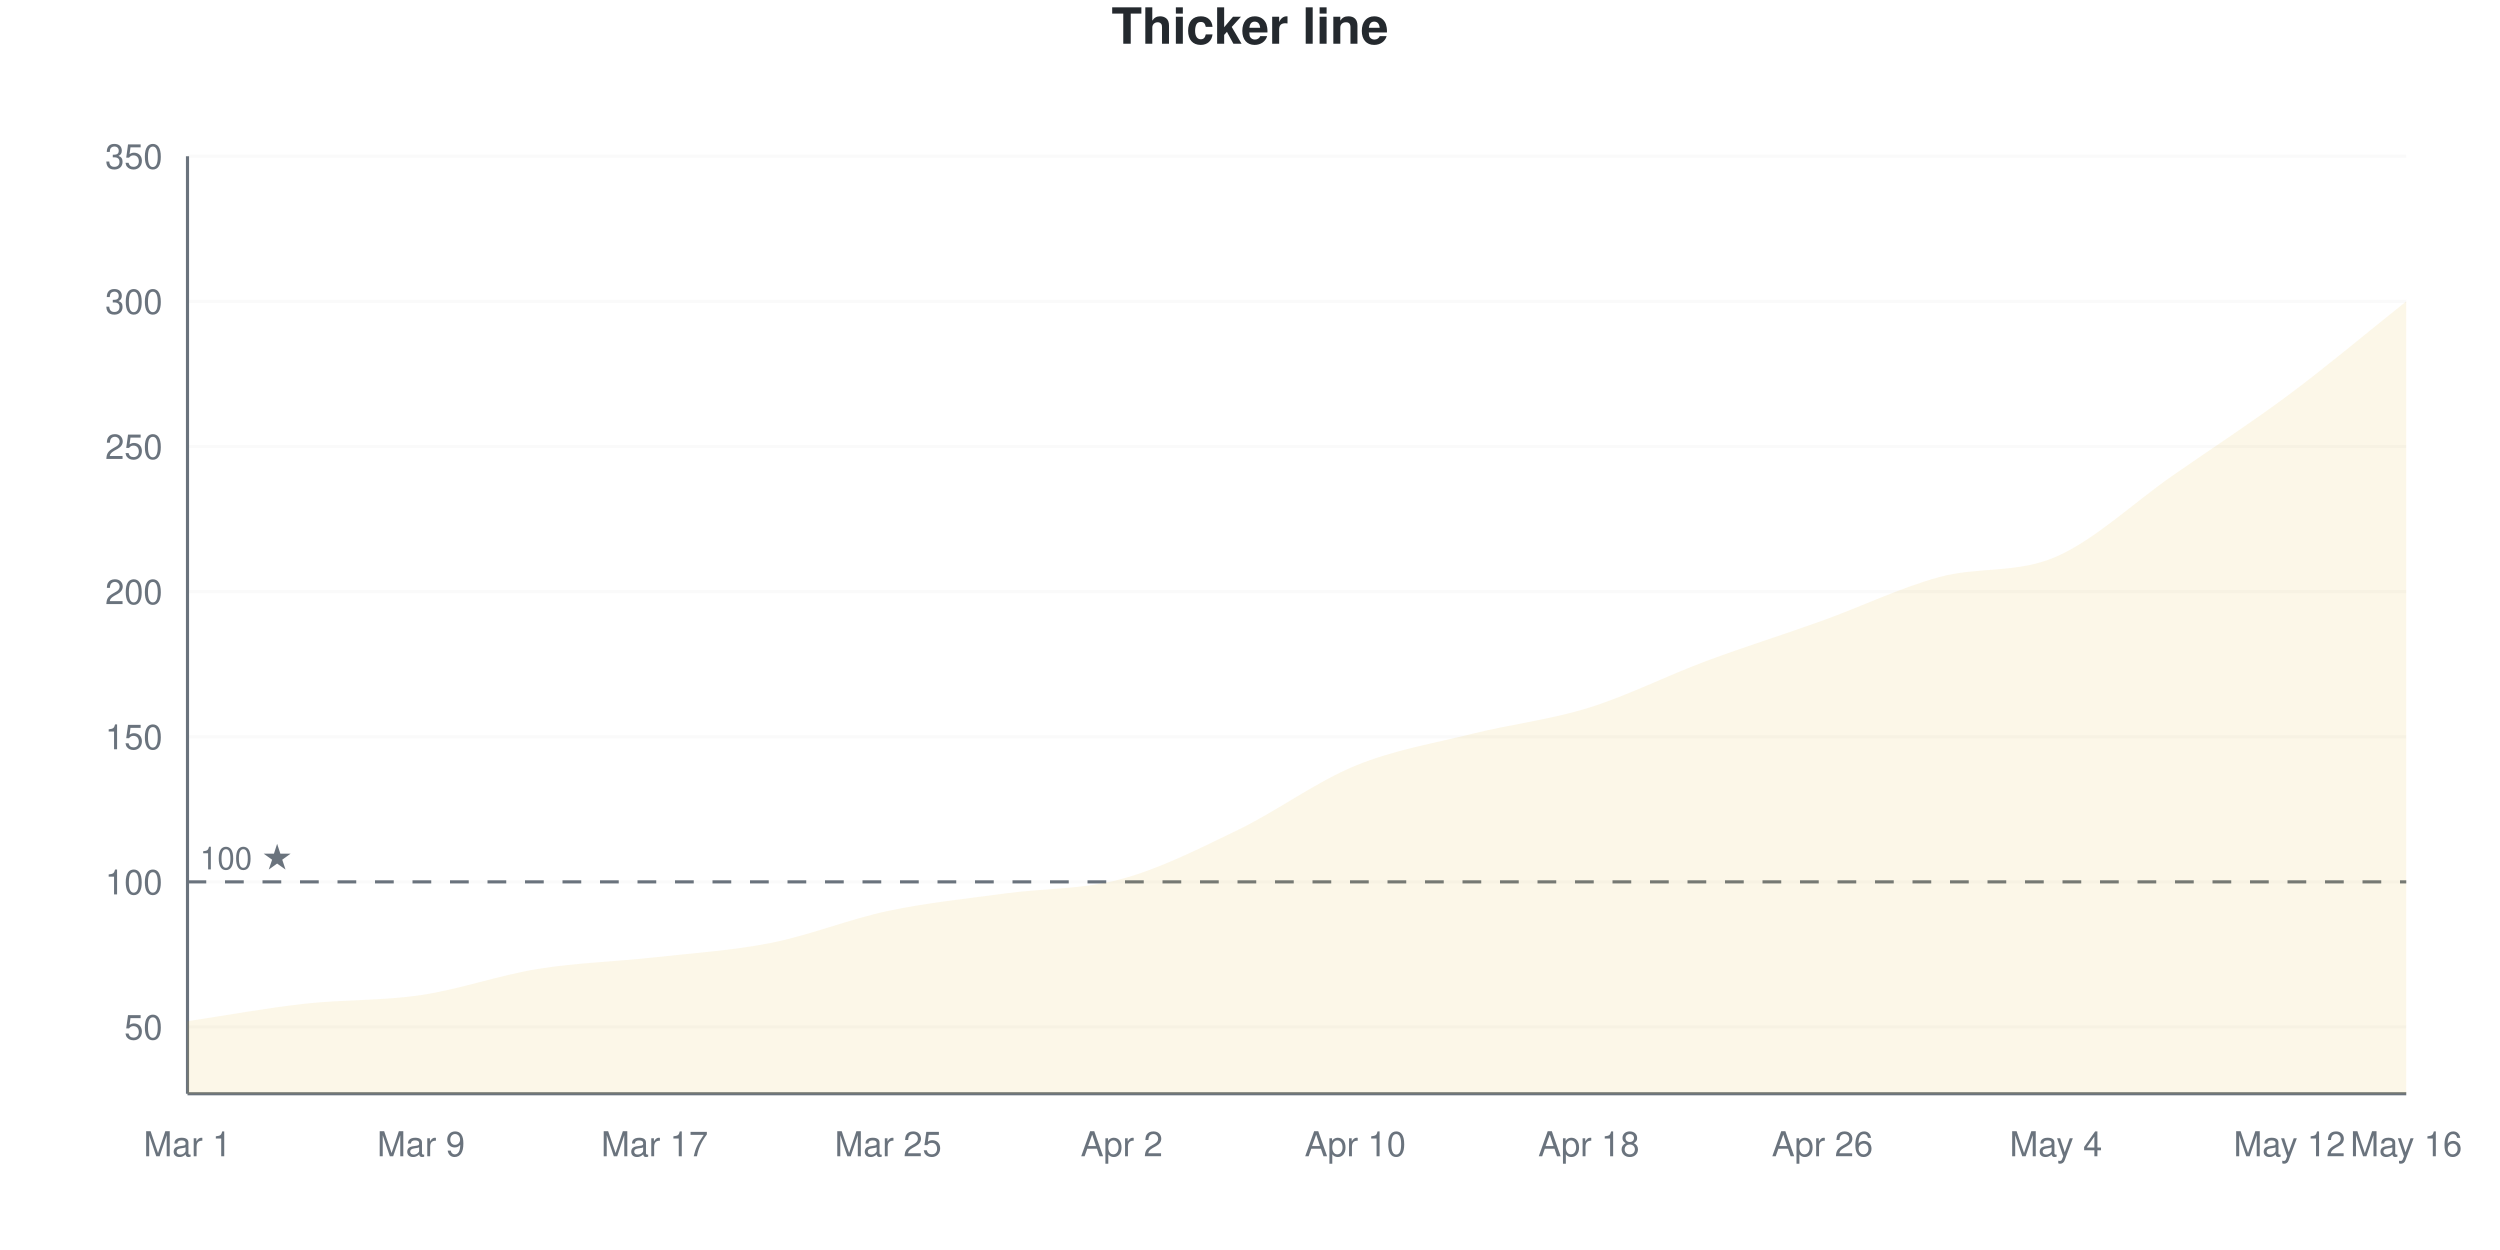
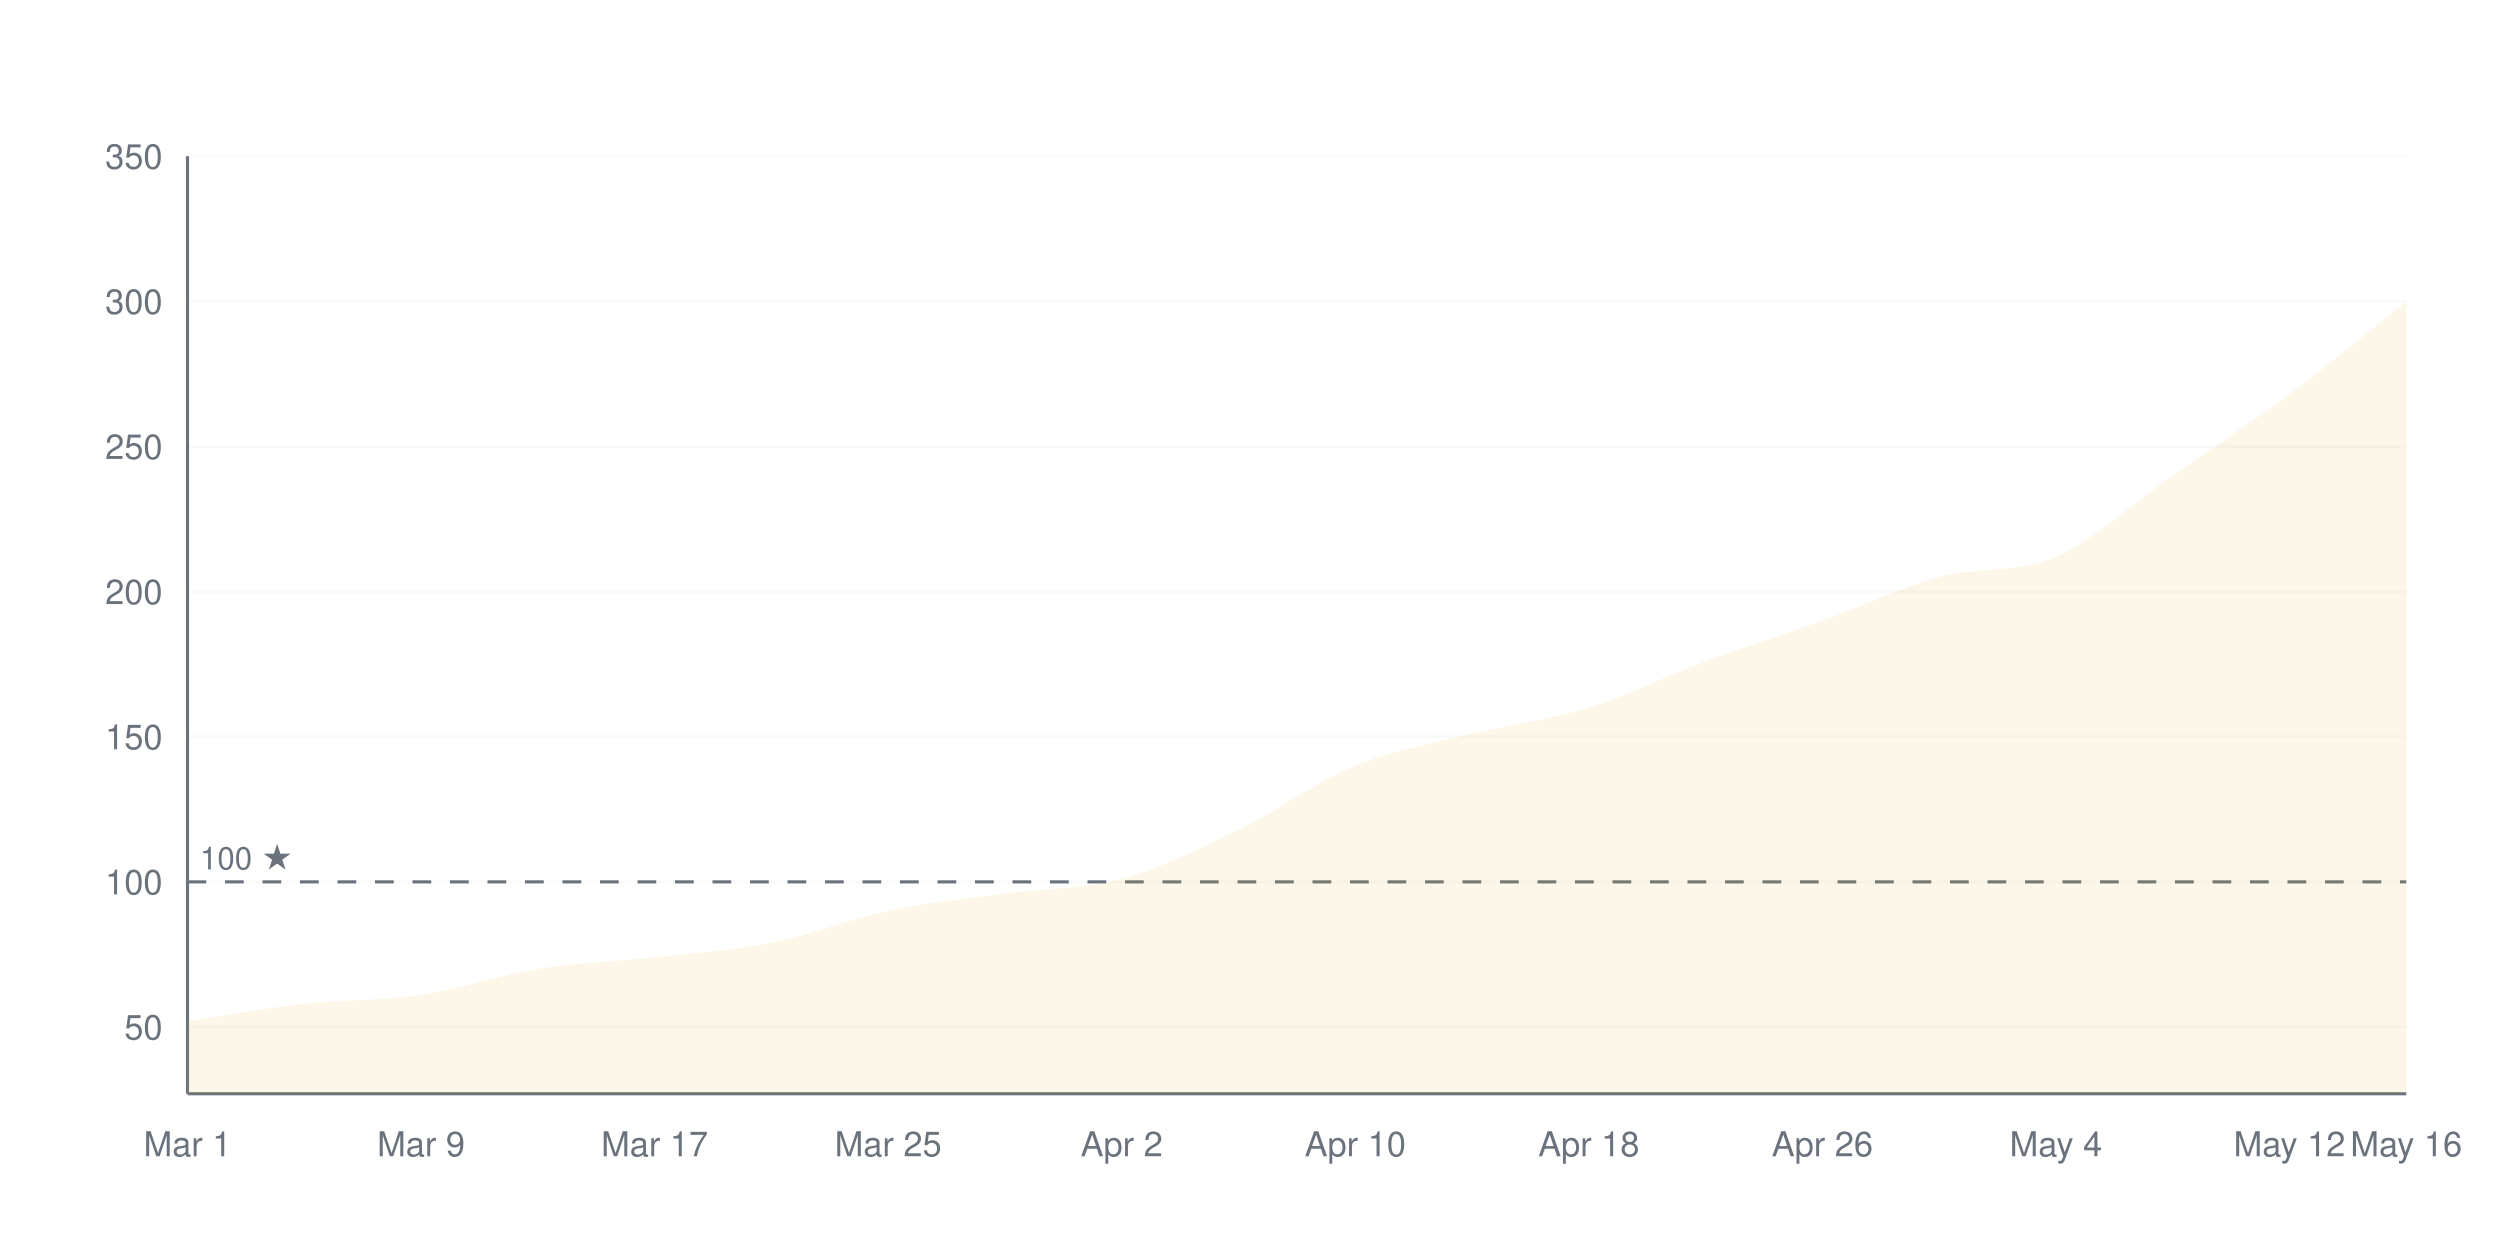
<svg xmlns="http://www.w3.org/2000/svg" viewBox="0 0 800 400" width="800" height="400">
  <style>
    @keyframes drawLine {
      to { stroke-dashoffset: 0; }
    }
    @keyframes fadeInPoint {
      from { opacity: 0; }
      to { opacity: 1; }
    }
    .data-line-0 {
      stroke-dasharray: 1175;
      stroke-dashoffset: 1175;
      animation: drawLine 2s ease-out forwards;
    }
    .data-point {
      opacity: 0;
      animation: fadeInPoint 0.5s ease-out forwards;
    }
    .chart-bg { fill: #fff; }
    .chart-text { fill: #24292e; }
    .chart-muted { fill: #6a737d; }
    .chart-grid { stroke: #eee; }
    .chart-axis { stroke: #6a737d; }
    @media (prefers-color-scheme: dark) {
      .chart-bg { fill: #0d1117; }
      .chart-text { fill: #e6edf3; }
      .chart-muted { fill: #8b949e; }
      .chart-grid { stroke: #21262d; }
      .chart-axis { stroke: #8b949e; }
    }
  </style>
  <rect width="800" height="400" class="chart-bg" />
-   <text x="400" y="14" text-anchor="middle" class="chart-text" font-size="16" font-weight="bold" font-family="-apple-system, BlinkMacSystemFont, 'Segoe UI', Helvetica, Arial, sans-serif">Thicker line</text>
+   <text x="400" y="14" text-anchor="middle" class="chart-text" font-size="16" font-weight="bold" font-family="-apple-system, BlinkMacSystemFont, 'Segoe UI', Helvetica, Arial, sans-serif" />
  <g class="grid">
    <line x1="60" y1="328.638" x2="770" y2="328.638" class="chart-grid" stroke-opacity="0.3" />
    <text x="52" y="332.638" text-anchor="end" class="chart-muted" font-size="11" font-family="-apple-system, BlinkMacSystemFont, 'Segoe UI', Helvetica, Arial, sans-serif">50</text>
    <line x1="60" y1="282.198" x2="770" y2="282.198" class="chart-grid" stroke-opacity="0.3" />
    <text x="52" y="286.198" text-anchor="end" class="chart-muted" font-size="11" font-family="-apple-system, BlinkMacSystemFont, 'Segoe UI', Helvetica, Arial, sans-serif">100</text>
    <line x1="60" y1="235.759" x2="770" y2="235.759" class="chart-grid" stroke-opacity="0.3" />
    <text x="52" y="239.759" text-anchor="end" class="chart-muted" font-size="11" font-family="-apple-system, BlinkMacSystemFont, 'Segoe UI', Helvetica, Arial, sans-serif">150</text>
    <line x1="60" y1="189.319" x2="770" y2="189.319" class="chart-grid" stroke-opacity="0.3" />
    <text x="52" y="193.319" text-anchor="end" class="chart-muted" font-size="11" font-family="-apple-system, BlinkMacSystemFont, 'Segoe UI', Helvetica, Arial, sans-serif">200</text>
    <line x1="60" y1="142.879" x2="770" y2="142.879" class="chart-grid" stroke-opacity="0.3" />
    <text x="52" y="146.879" text-anchor="end" class="chart-muted" font-size="11" font-family="-apple-system, BlinkMacSystemFont, 'Segoe UI', Helvetica, Arial, sans-serif">250</text>
    <line x1="60" y1="96.44" x2="770" y2="96.44" class="chart-grid" stroke-opacity="0.3" />
    <text x="52" y="100.44" text-anchor="end" class="chart-muted" font-size="11" font-family="-apple-system, BlinkMacSystemFont, 'Segoe UI', Helvetica, Arial, sans-serif">300</text>
    <line x1="60" y1="50" x2="770" y2="50" class="chart-grid" stroke-opacity="0.3" />
    <text x="52" y="54" text-anchor="end" class="chart-muted" font-size="11" font-family="-apple-system, BlinkMacSystemFont, 'Segoe UI', Helvetica, Arial, sans-serif">350</text>
  </g>
  <g class="milestones">
    <line x1="60" y1="282.198" x2="770" y2="282.198" class="chart-axis" stroke-width="1" stroke-dasharray="6,6" />
    <text x="64" y="278.198" class="chart-muted" font-size="10" font-family="-apple-system, BlinkMacSystemFont, 'Segoe UI', Helvetica, Arial, sans-serif">100 ★</text>
  </g>
  <g class="x-axis">
    <text x="60" y="370" text-anchor="middle" class="chart-muted" font-size="11" font-family="-apple-system, BlinkMacSystemFont, 'Segoe UI', Helvetica, Arial, sans-serif">Mar 1</text>
    <text x="134.737" y="370" text-anchor="middle" class="chart-muted" font-size="11" font-family="-apple-system, BlinkMacSystemFont, 'Segoe UI', Helvetica, Arial, sans-serif">Mar 9</text>
    <text x="209.474" y="370" text-anchor="middle" class="chart-muted" font-size="11" font-family="-apple-system, BlinkMacSystemFont, 'Segoe UI', Helvetica, Arial, sans-serif">Mar 17</text>
    <text x="284.211" y="370" text-anchor="middle" class="chart-muted" font-size="11" font-family="-apple-system, BlinkMacSystemFont, 'Segoe UI', Helvetica, Arial, sans-serif">Mar 25</text>
    <text x="358.947" y="370" text-anchor="middle" class="chart-muted" font-size="11" font-family="-apple-system, BlinkMacSystemFont, 'Segoe UI', Helvetica, Arial, sans-serif">Apr 2</text>
    <text x="433.684" y="370" text-anchor="middle" class="chart-muted" font-size="11" font-family="-apple-system, BlinkMacSystemFont, 'Segoe UI', Helvetica, Arial, sans-serif">Apr 10</text>
    <text x="508.421" y="370" text-anchor="middle" class="chart-muted" font-size="11" font-family="-apple-system, BlinkMacSystemFont, 'Segoe UI', Helvetica, Arial, sans-serif">Apr 18</text>
    <text x="583.158" y="370" text-anchor="middle" class="chart-muted" font-size="11" font-family="-apple-system, BlinkMacSystemFont, 'Segoe UI', Helvetica, Arial, sans-serif">Apr 26</text>
    <text x="657.895" y="370" text-anchor="middle" class="chart-muted" font-size="11" font-family="-apple-system, BlinkMacSystemFont, 'Segoe UI', Helvetica, Arial, sans-serif">May 4</text>
    <text x="732.632" y="370" text-anchor="middle" class="chart-muted" font-size="11" font-family="-apple-system, BlinkMacSystemFont, 'Segoe UI', Helvetica, Arial, sans-serif">May 12</text>
    <text x="770" y="370" text-anchor="middle" class="chart-muted" font-size="11" font-family="-apple-system, BlinkMacSystemFont, 'Segoe UI', Helvetica, Arial, sans-serif">May 16</text>
  </g>
  <line x1="60" y1="50" x2="60" y2="350" class="chart-axis" stroke-width="1" />
  <line x1="60" y1="350" x2="770" y2="350" class="chart-axis" stroke-width="1" />
  <path d="M60,350 L60,326.78 C72.456,324.923 84.912,322.601 97.368,321.207 C109.825,319.814 122.281,320.279 134.737,318.421 C147.193,316.563 159.649,312.074 172.105,310.062 C184.561,308.05 197.018,307.74 209.474,306.347 C221.93,304.954 234.386,304.18 246.842,301.703 C259.298,299.226 271.754,294.118 284.211,291.486 C296.667,288.854 309.123,287.616 321.579,285.913 C334.035,284.211 346.491,284.675 358.947,281.269 C371.404,277.864 383.86,271.517 396.316,265.48 C408.772,259.443 421.228,250.155 433.684,245.046 C446.14,239.938 458.596,237.926 471.053,234.83 C483.509,231.734 495.965,230.341 508.421,226.471 C520.877,222.601 533.333,216.254 545.789,211.61 C558.246,206.966 570.702,203.096 583.158,198.607 C595.614,194.118 608.07,188.08 620.526,184.675 C632.982,181.269 645.439,183.591 657.895,178.173 C670.351,172.755 682.807,160.836 695.263,152.167 C707.719,143.498 720.175,135.449 732.632,126.161 C745.088,116.873 757.544,106.347 770,96.44 L770,350 L60,350 Z" fill="#dfb317" fill-opacity="0.1" />
  <path d="M60,350 L60,326.78 C72.456,324.923 84.912,322.601 97.368,321.207 C109.825,319.814 122.281,320.279 134.737,318.421 C147.193,316.563 159.649,312.074 172.105,310.062 C184.561,308.05 197.018,307.74 209.474,306.347 C221.93,304.954 234.386,304.18 246.842,301.703 C259.298,299.226 271.754,294.118 284.211,291.486 C296.667,288.854 309.123,287.616 321.579,285.913 C334.035,284.211 346.491,284.675 358.947,281.269 C371.404,277.864 383.86,271.517 396.316,265.48 C408.772,259.443 421.228,250.155 433.684,245.046 C446.14,239.938 458.596,237.926 471.053,234.83 C483.509,231.734 495.965,230.341 508.421,226.471 C520.877,222.601 533.333,216.254 545.789,211.61 C558.246,206.966 570.702,203.096 583.158,198.607 C595.614,194.118 608.07,188.08 620.526,184.675 C632.982,181.269 645.439,183.591 657.895,178.173 C670.351,172.755 682.807,160.836 695.263,152.167 C707.719,143.498 720.175,135.449 732.632,126.161 C745.088,116.873 757.544,106.347 770,96.44" fill="none" stroke="#dfb317" stroke-width="5" class="data-line-0" />
  <g class="points">
    <circle cx="60" cy="326.78" r="4" fill="#dfb317" class="data-point" style="animation-delay: 1.50s" />
    <circle cx="97.368" cy="321.207" r="4" fill="#dfb317" class="data-point" style="animation-delay: 1.55s" />
    <circle cx="134.737" cy="318.421" r="4" fill="#dfb317" class="data-point" style="animation-delay: 1.60s" />
    <circle cx="172.105" cy="310.062" r="4" fill="#dfb317" class="data-point" style="animation-delay: 1.65s" />
    <circle cx="209.474" cy="306.347" r="4" fill="#dfb317" class="data-point" style="animation-delay: 1.70s" />
    <circle cx="246.842" cy="301.703" r="4" fill="#dfb317" class="data-point" style="animation-delay: 1.75s" />
    <circle cx="284.211" cy="291.486" r="4" fill="#dfb317" class="data-point" style="animation-delay: 1.80s" />
    <circle cx="321.579" cy="285.913" r="4" fill="#dfb317" class="data-point" style="animation-delay: 1.85s" />
    <circle cx="358.947" cy="281.269" r="4" fill="#dfb317" class="data-point" style="animation-delay: 1.90s" />
    <circle cx="396.316" cy="265.48" r="4" fill="#dfb317" class="data-point" style="animation-delay: 1.95s" />
    <circle cx="433.684" cy="245.046" r="4" fill="#dfb317" class="data-point" style="animation-delay: 2.00s" />
    <circle cx="471.053" cy="234.83" r="4" fill="#dfb317" class="data-point" style="animation-delay: 2.05s" />
    <circle cx="508.421" cy="226.471" r="4" fill="#dfb317" class="data-point" style="animation-delay: 2.10s" />
    <circle cx="545.789" cy="211.61" r="4" fill="#dfb317" class="data-point" style="animation-delay: 2.15s" />
    <circle cx="583.158" cy="198.607" r="4" fill="#dfb317" class="data-point" style="animation-delay: 2.20s" />
    <circle cx="620.526" cy="184.675" r="4" fill="#dfb317" class="data-point" style="animation-delay: 2.25s" />
    <circle cx="657.895" cy="178.173" r="4" fill="#dfb317" class="data-point" style="animation-delay: 2.30s" />
    <circle cx="695.263" cy="152.167" r="4" fill="#dfb317" class="data-point" style="animation-delay: 2.35s" />
    <circle cx="732.632" cy="126.161" r="4" fill="#dfb317" class="data-point" style="animation-delay: 2.40s" />
    <circle cx="770" cy="96.44" r="4" fill="#dfb317" class="data-point" style="animation-delay: 2.45s" />
  </g>
</svg>
